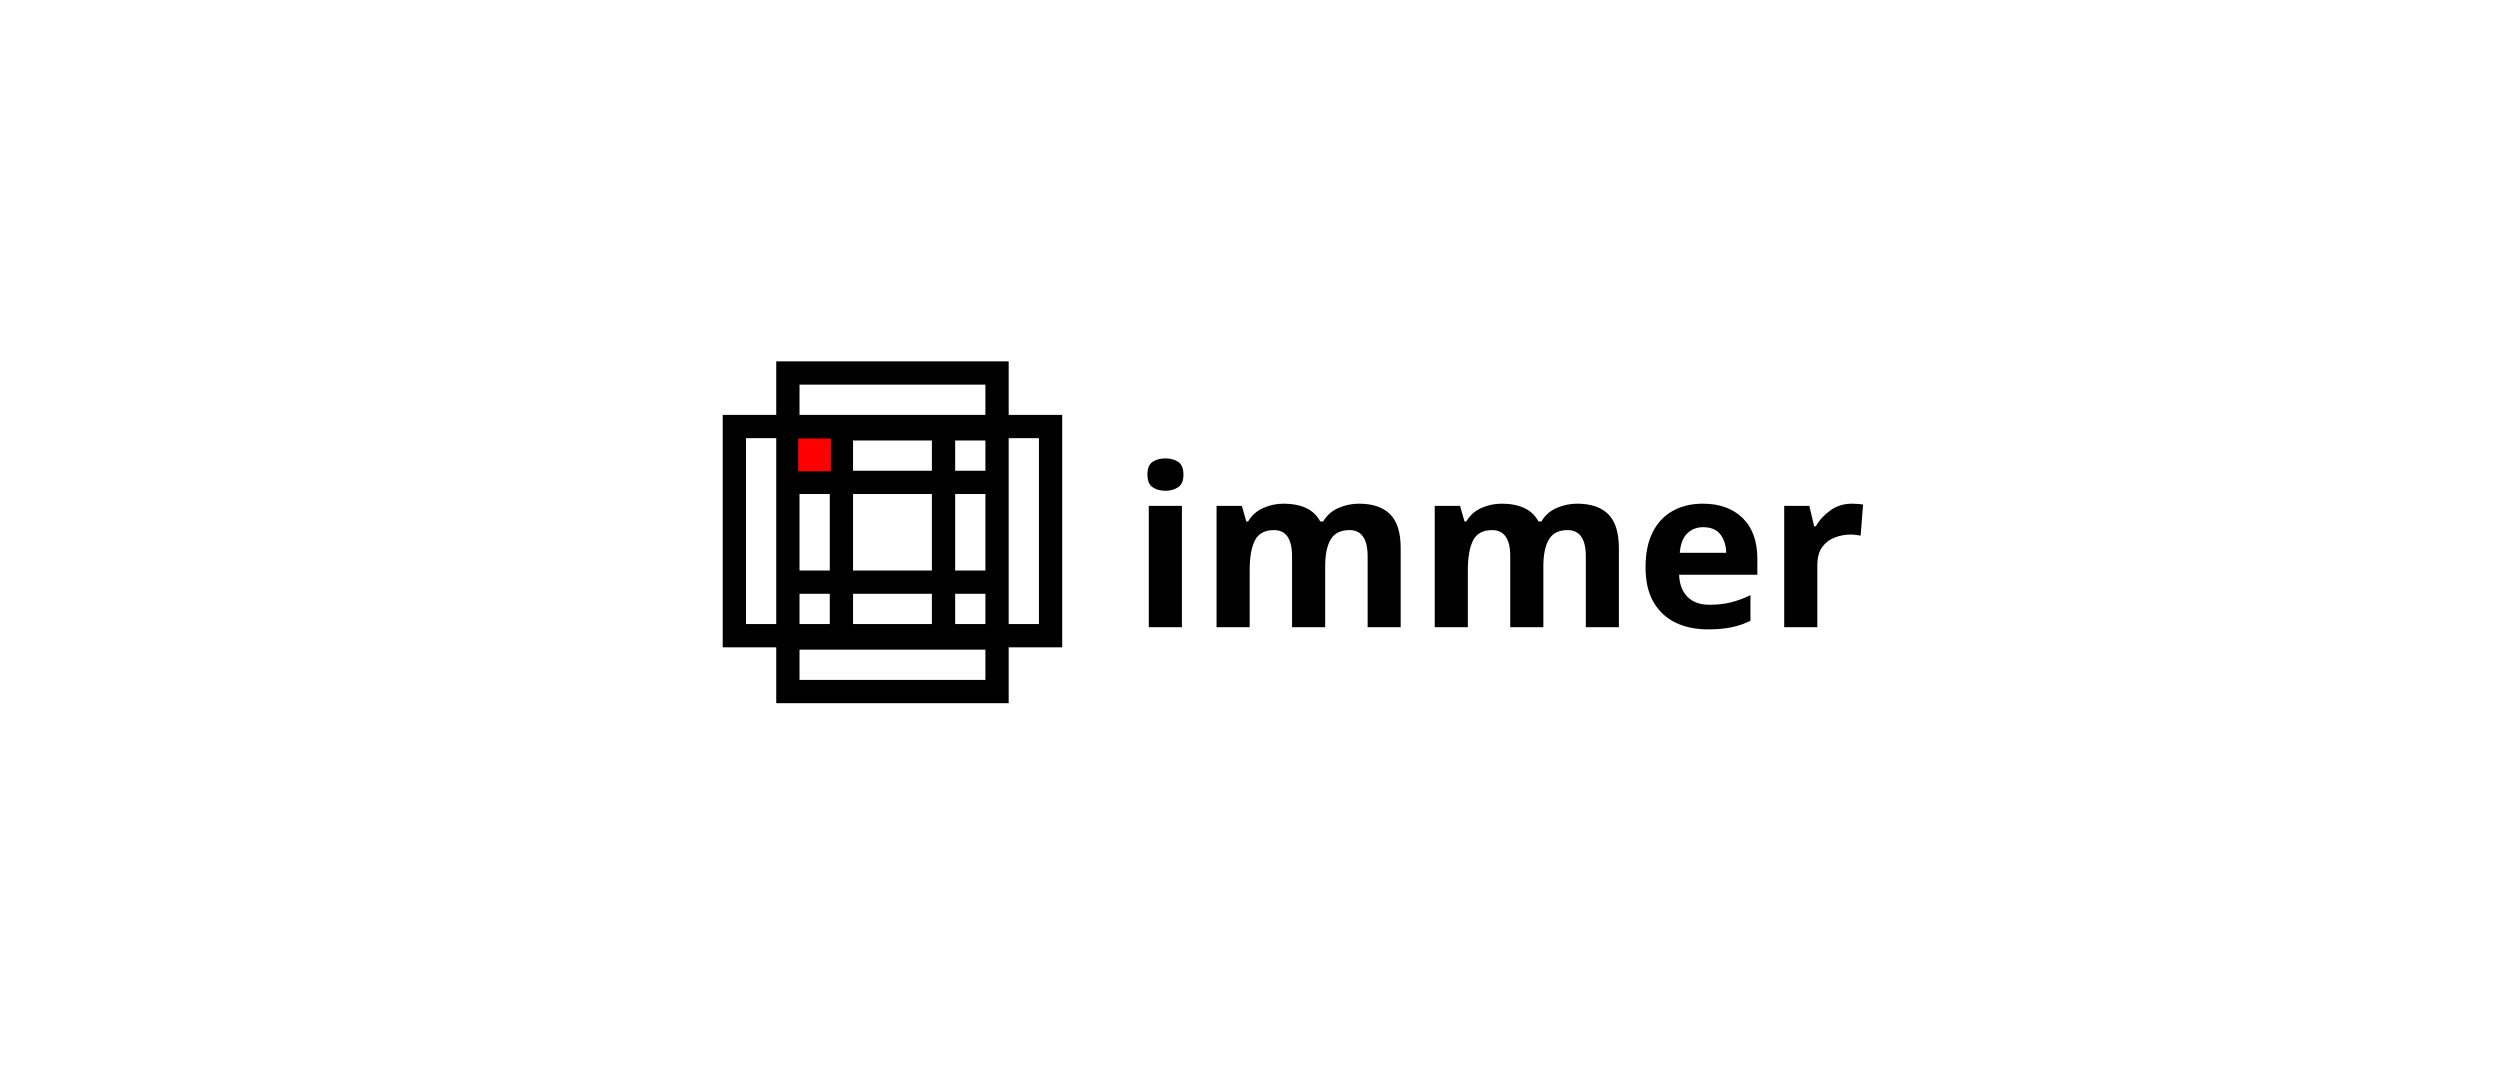
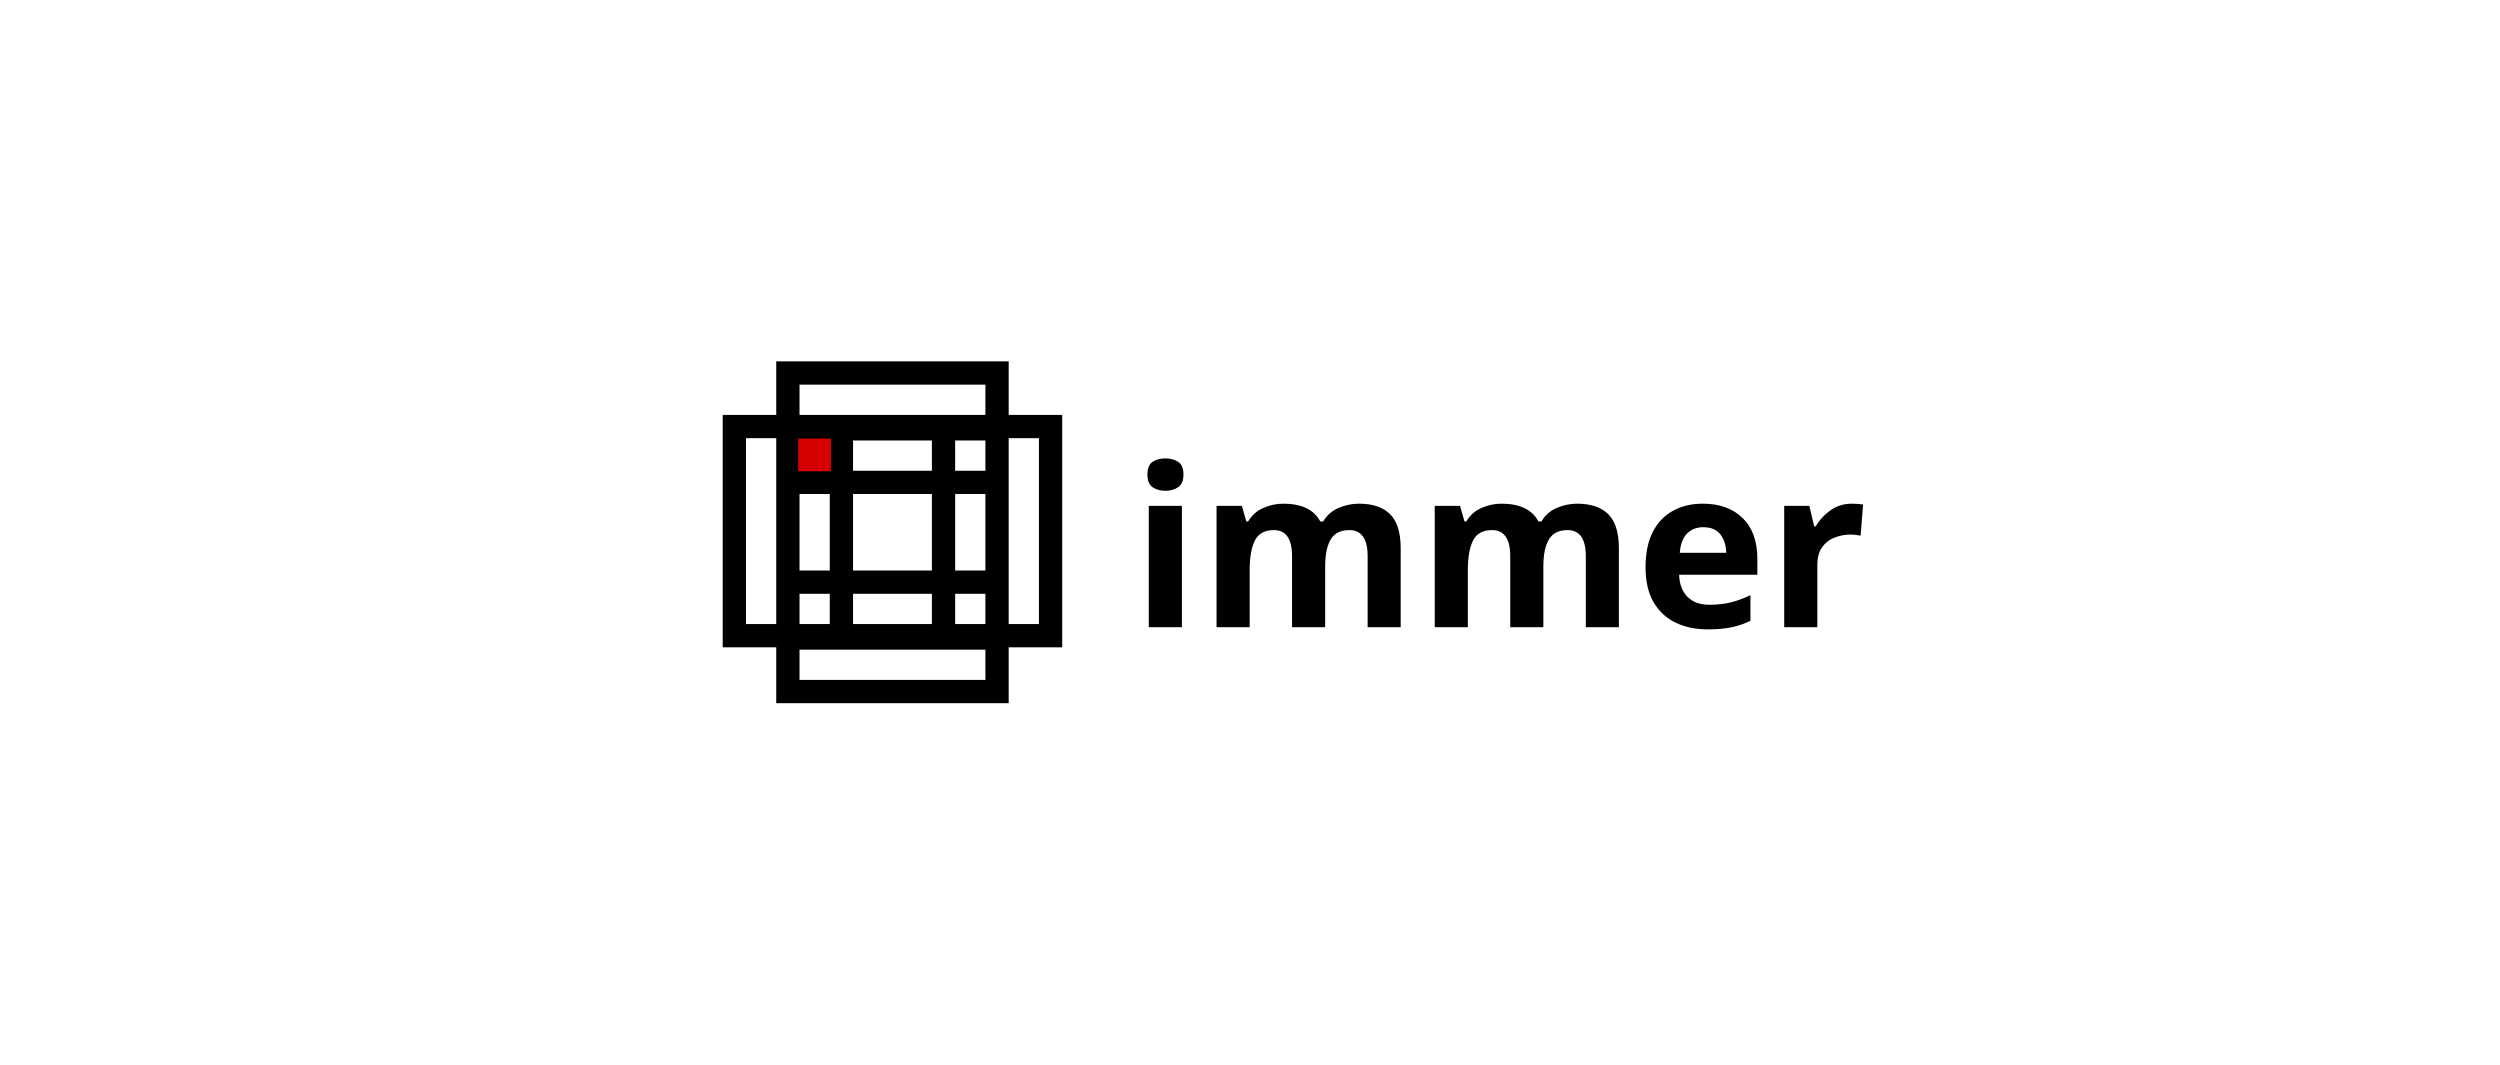
<svg xmlns="http://www.w3.org/2000/svg" width="1037.76" height="441.895" viewBox="0 0 274.574 116.918" version="1.1" id="svg5447">
  <defs id="defs5441" />
  <g id="layer1" transform="translate(86.19322,-30.65412)">
    <g id="g4502" transform="matrix(0.4528699,0,0,0.4528699,18.57076,48.75646)">
      <g id="g5321" transform="matrix(0.2822222,0,0,0.2822222,263.6216,572.0092)">
        <g style="stroke-width:20;stroke-miterlimit:4;stroke-dasharray:none" transform="translate(303.4609,-4.929688)" id="g5317">
          <path id="rect5315" style="opacity:1;fill:none;fill-opacity:1;stroke:#000000;stroke-width:20;stroke-miterlimit:4;stroke-dasharray:none;stroke-dashoffset:0;stroke-opacity:1" d="m -1334.2,-1796.99 h 179.741 v 179.74 h -179.741 z m -92,0 h 179.741 v 179.74 h -179.741 z m 46,48 h 179.741 v 179.74 h -179.741 z m 0,-94 h 179.741 v 179.74 h -179.741 z m 0,48 h 179.741 v 179.74 h -179.741 z" />
        </g>
      </g>
      <text xml:space="preserve" style="font-style:normal;font-variant:normal;font-weight:900;font-stretch:normal;font-size:3.623px;line-height:0%;font-family:'Source Sans Pro';-inkscape-font-specification:'Source Sans Pro Heavy';letter-spacing:0px;word-spacing:0px;fill:#000000;fill-opacity:1;stroke:none;stroke-width:0.302px;stroke-linecap:butt;stroke-linejoin:miter;stroke-opacity:1" x="43.068" y="112.135" id="text5338">
        <tspan id="tspan5336" x="43.068" y="112.135" style="font-style:normal;font-variant:normal;font-weight:bold;font-stretch:normal;font-size:53.882px;line-height:1.25;font-family:'Source Sans Pro';-inkscape-font-specification:'Source Sans Pro Bold';stroke-width:0.302px">immer</tspan>
      </text>
-       <rect ry="0" y="66.382" x="-37.756" height="7.938" width="7.938" id="rect5425" style="opacity:1;vector-effect:none;fill:#ff0000;fill-opacity:1;stroke:none;stroke-width:3.353;stroke-linecap:butt;stroke-linejoin:miter;stroke-miterlimit:4;stroke-dasharray:none;stroke-dashoffset:0;stroke-opacity:1" />
+       <rect ry="0" y="66.382" x="-37.756" height="7.938" width="7.938" id="rect5425" style="opacity:1;vector-effect:none;fill:#d60000;fill-opacity:1;stroke:none;stroke-width:3.353;stroke-linecap:butt;stroke-linejoin:miter;stroke-miterlimit:4;stroke-dasharray:none;stroke-dashoffset:0;stroke-opacity:1" />
    </g>
  </g>
</svg>
